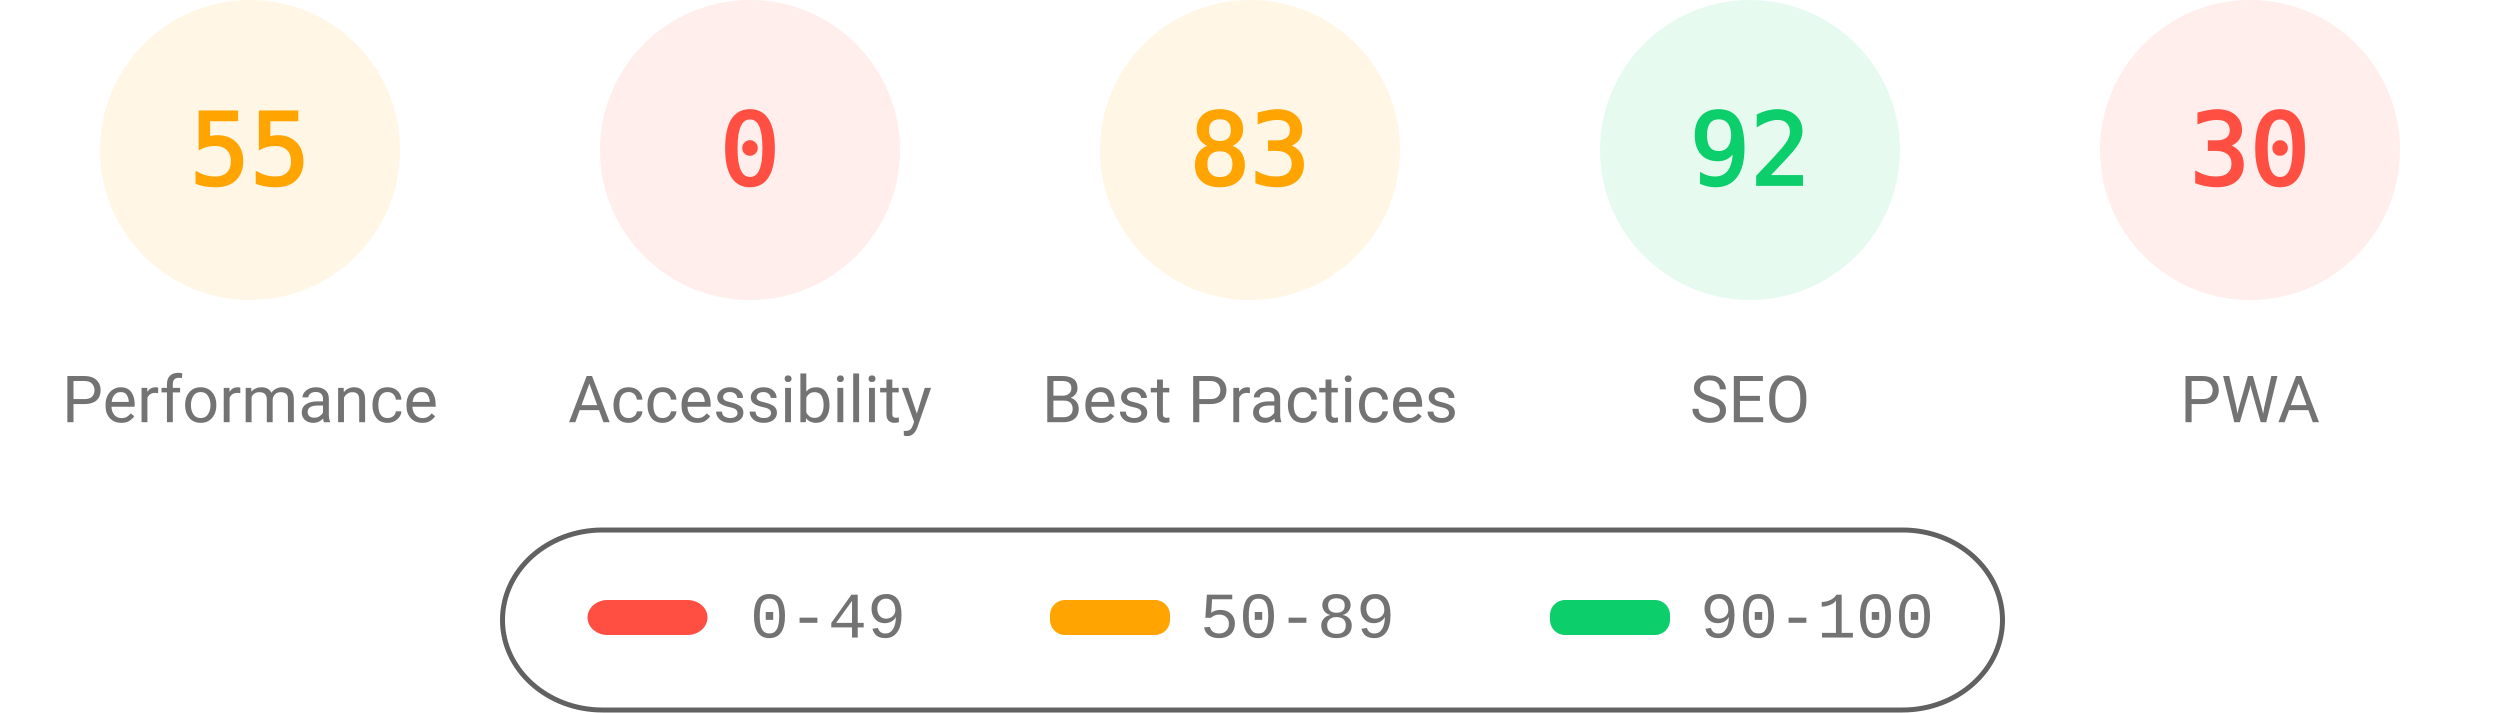
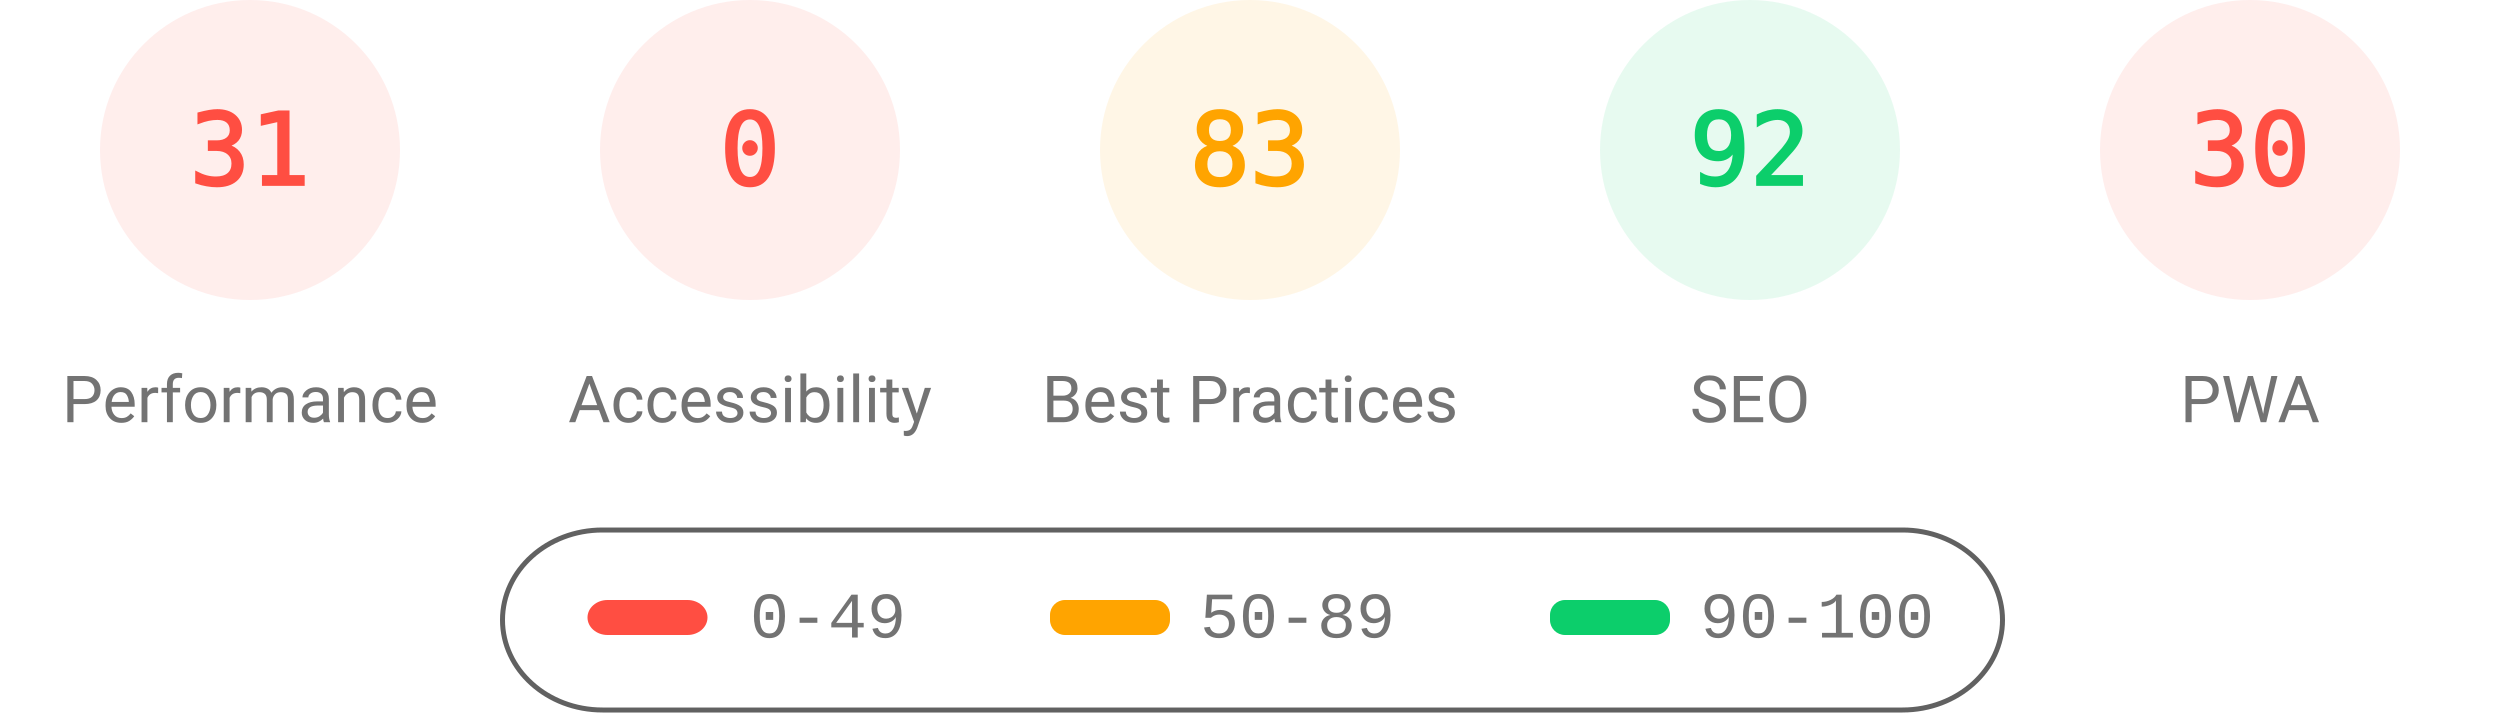
<svg xmlns="http://www.w3.org/2000/svg" fill="none" width="1000" height="285">
  <style>.gauge-base{opacity:.1}.gauge-arc{fill:none;animation-delay:250ms;stroke-linecap:round;transform:rotate(-90deg);transform-origin:100px 60px;animation:load-gauge 1s ease forwards}.guage-text{font-size:40px;font-family:monospace;text-align:center}.guage-red{color:#ff4e42;fill:#ff4e42;stroke:#ff4e42}.guage-orange{color:#ffa400;fill:#ffa400;stroke:#ffa400}.guage-green{color:#0cce6b;fill:#0cce6b;stroke:#0cce6b}.guage-undefined{color:#5c5c5c;fill:#5c5c5c;stroke:#5c5c5c}.guage-title{color:#737373;fill:#737373;stroke:none;font-size:26px;line-height:26px;font-family:Roboto,Halvetica,Arial,sans-serif}@keyframes load-gauge{from{stroke-dasharray:0 352.858}}</style>
-   <svg class="guage-div guage-perf guage-orange" viewBox="0 0 200 200" width="200" height="200">
+   <svg class="guage-div guage-perf guage-red" viewBox="0 0 200 200" width="200" height="200">
    <circle class="gauge-base" r="56" cx="100" cy="60" stroke-width="8" />
-     <circle class="gauge-arc guage-arc-1" r="56" cx="100" cy="60" stroke-width="8" style="stroke-dasharray:193.522,351.858" />
-     <text class="guage-text" x="100" y="60" alignment-baseline="central" dominant-baseline="central" text-anchor="middle">55</text>
+     <circle class="gauge-arc guage-arc-1" r="56" cx="100" cy="60" stroke-width="8" style="stroke-dasharray:109.076,351.858" />
+     <text class="guage-text" x="100" y="60" alignment-baseline="central" dominant-baseline="central" text-anchor="middle">31</text>
    <text class="guage-title" x="100" y="160" alignment-baseline="central" dominant-baseline="central" text-anchor="middle">Performance</text>
  </svg>
  <svg class="guage-div guage-acc guage-red" viewBox="0 0 200 200" width="200" height="200" x="200">
    <circle class="gauge-base" r="56" cx="100" cy="60" stroke-width="8" />
    <circle class="gauge-arc guage-arc-2" r="56" cx="100" cy="60" stroke-width="8" style="stroke-dasharray:0,351.858" />
    <text class="guage-text" x="100" y="60" alignment-baseline="central" dominant-baseline="central" text-anchor="middle">0</text>
    <text class="guage-title" x="100" y="160" alignment-baseline="central" dominant-baseline="central" text-anchor="middle">Accessibility</text>
  </svg>
  <svg class="guage-div guage-best guage-orange" viewBox="0 0 200 200" width="200" height="200" x="400">
    <circle class="gauge-base" r="56" cx="100" cy="60" stroke-width="8" />
    <circle class="gauge-arc guage-arc-3" r="56" cx="100" cy="60" stroke-width="8" style="stroke-dasharray:292.042,351.858" />
    <text class="guage-text" x="100" y="60" alignment-baseline="central" dominant-baseline="central" text-anchor="middle">83</text>
    <text class="guage-title" x="100" y="160" alignment-baseline="central" dominant-baseline="central" text-anchor="middle">Best Practices</text>
  </svg>
  <svg class="guage-div guage-seo guage-green" viewBox="0 0 200 200" width="200" height="200" x="600">
    <circle class="gauge-base" r="56" cx="100" cy="60" stroke-width="8" />
    <circle class="gauge-arc guage-arc-4" r="56" cx="100" cy="60" stroke-width="8" style="stroke-dasharray:323.709,351.858" />
    <text class="guage-text" x="100" y="60" alignment-baseline="central" dominant-baseline="central" text-anchor="middle">92</text>
    <text class="guage-title" x="100" y="160" alignment-baseline="central" dominant-baseline="central" text-anchor="middle">SEO</text>
  </svg>
  <svg class="guage-div guage-pwa guage-red" viewBox="0 0 200 200" width="200" height="200" x="800">
    <circle class="gauge-base" r="56" cx="100" cy="60" stroke-width="8" />
    <circle class="gauge-arc guage-arc-4" r="56" cx="100" cy="60" stroke-width="8" style="stroke-dasharray:105.557,351.858" />
    <text class="guage-text" x="100" y="60" alignment-baseline="central" dominant-baseline="central" text-anchor="middle">30</text>
    <text class="guage-title" x="100" y="160" alignment-baseline="central" dominant-baseline="central" text-anchor="middle">PWA</text>
  </svg>
  <svg width="604" height="76" x="200" y="210">
    <path fill="none" id="canvas_background" d="M-1-1h604v80H-1z" />
    <rect fill-opacity="0" stroke="#616161" stroke-width="2" rx="40" id="svg_2" height="72" width="600" y="2" x="1" fill="#000" />
    <rect stroke="#000" rx="8" id="svg_3" height="14" width="48" y="30" x="35" stroke-opacity="null" stroke-width="0" fill="#ff4e42" />
    <rect stroke="#000" rx="6" id="svg_4" height="14" width="48" y="30" x="220" stroke-opacity="null" stroke-width="0" fill="#ffa400" />
    <rect stroke="#000" rx="6" id="svg_5" height="14" width="48" y="30" x="420" stroke-opacity="null" stroke-width="0" fill="#0cce6b" />
    <text xml:space="preserve" text-anchor="start" font-family="'Courier New', Courier, monospace" font-size="26" id="svg_6" y="45" x="100" stroke-opacity="null" stroke-width="0" stroke="#000" fill="#737373">0-49</text>
    <text xml:space="preserve" text-anchor="start" font-family="'Courier New', Courier, monospace" font-size="26" id="svg_7" y="45" x="280" stroke-opacity="null" stroke-width="0" stroke="#000" fill="#737373">50-89</text>
    <text xml:space="preserve" text-anchor="start" font-family="'Courier New', Courier, monospace" font-size="26" id="svg_8" y="45" x="480" stroke-opacity="null" stroke-width="0" stroke="#000" fill="#737373">90-100</text>
  </svg>
</svg>
